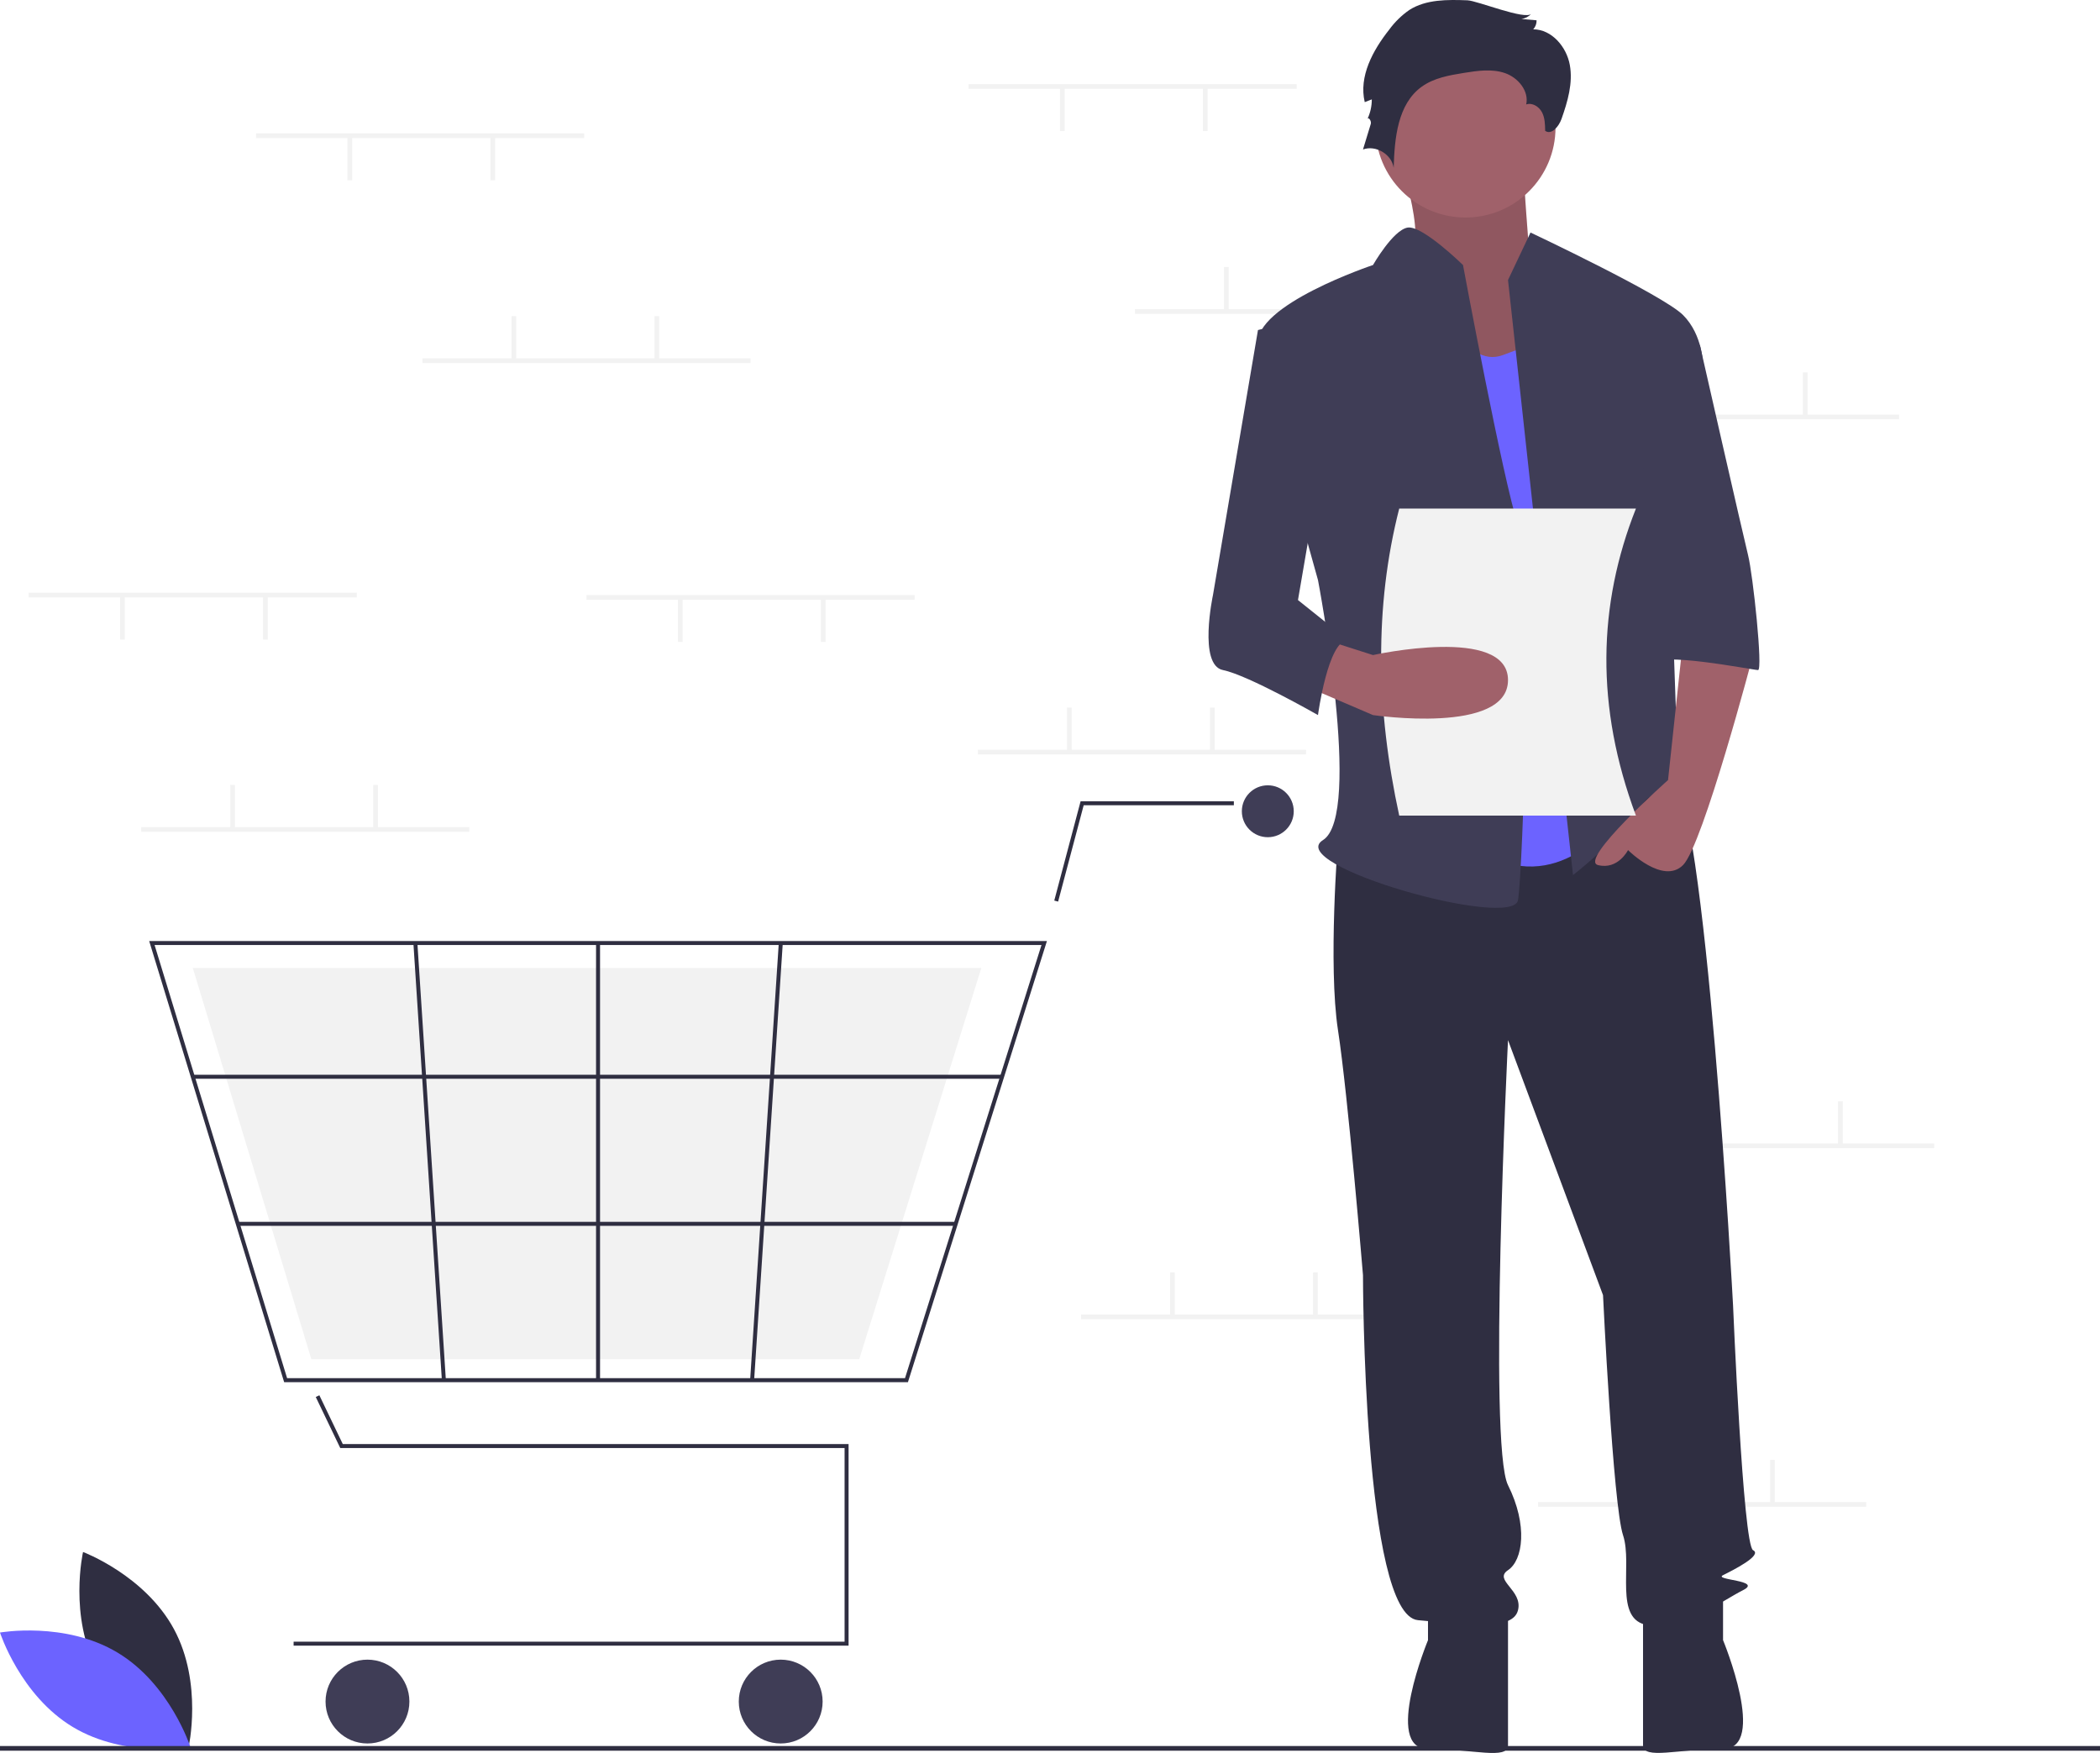
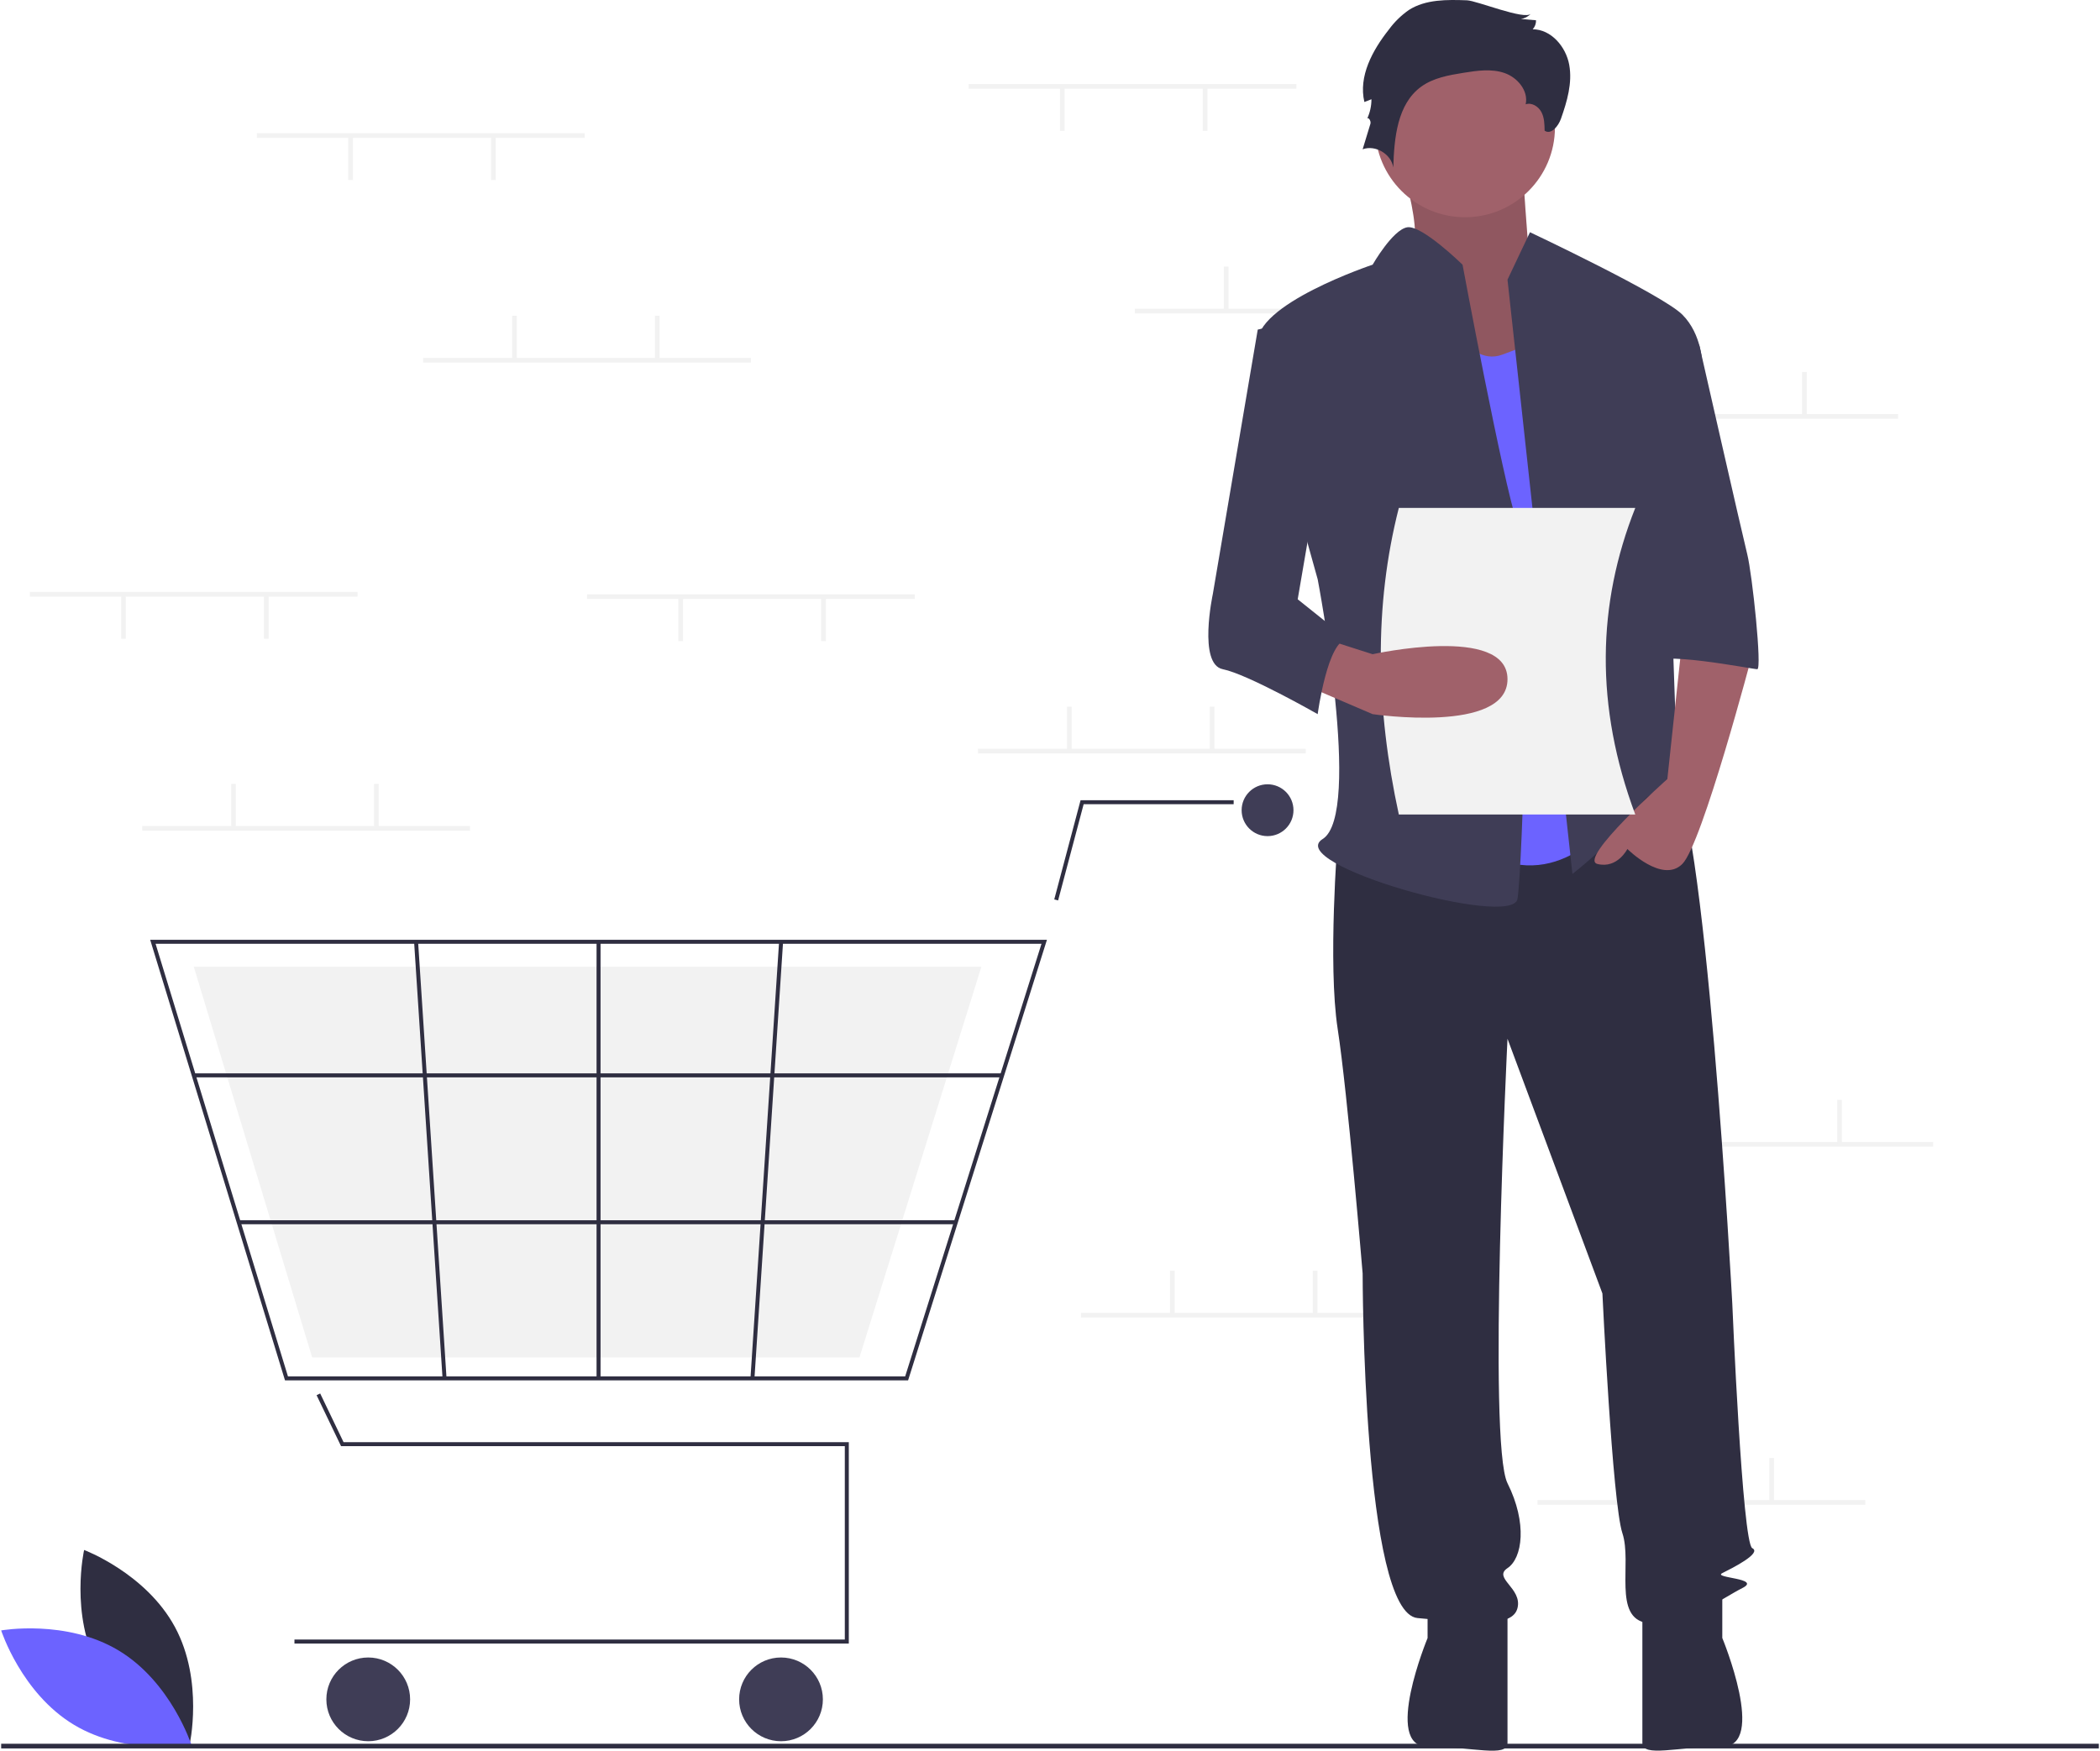
- <svg xmlns="http://www.w3.org/2000/svg" data-name="Layer 1" width="896" height="747.971" viewBox="0 0 896 747.971">
+ <svg xmlns="http://www.w3.org/2000/svg" data-name="Layer 1" width="897" height="747.971" viewBox="0 0 896 747.971">
  <path d="M193.634,788.752c12.428,23.049,38.806,32.944,38.806,32.944s6.227-27.475-6.201-50.524-38.806-32.944-38.806-32.944S181.206,765.703,193.634,788.752Z" transform="translate(-152 -76.01429)" fill="#2f2e41" />
  <path d="M202.177,781.169c22.438,13.5,31.08,40.314,31.08,40.314s-27.738,4.927-50.177-8.573S152,772.596,152,772.596,179.738,767.67,202.177,781.169Z" transform="translate(-152 -76.01429)" fill="#6c63ff" />
  <rect x="413.248" y="35.908" width="140" height="2" fill="#f2f2f2" />
  <rect x="513.249" y="37.408" width="2" height="18.5" fill="#f2f2f2" />
  <rect x="452.248" y="37.408" width="2" height="18.5" fill="#f2f2f2" />
  <rect x="484.248" y="131.908" width="140" height="2" fill="#f2f2f2" />
  <rect x="522.249" y="113.908" width="2" height="18.5" fill="#f2f2f2" />
  <rect x="583.249" y="113.908" width="2" height="18.5" fill="#f2f2f2" />
  <rect x="670.249" y="176.908" width="140" height="2" fill="#f2f2f2" />
  <rect x="708.249" y="158.908" width="2" height="18.5" fill="#f2f2f2" />
  <rect x="769.249" y="158.908" width="2" height="18.5" fill="#f2f2f2" />
  <rect x="656.249" y="640.908" width="140" height="2" fill="#f2f2f2" />
  <rect x="694.249" y="622.908" width="2" height="18.5" fill="#f2f2f2" />
  <rect x="755.249" y="622.908" width="2" height="18.5" fill="#f2f2f2" />
  <rect x="417.248" y="319.908" width="140" height="2" fill="#f2f2f2" />
  <rect x="455.248" y="301.908" width="2" height="18.5" fill="#f2f2f2" />
  <rect x="516.249" y="301.908" width="2" height="18.5" fill="#f2f2f2" />
  <rect x="461.248" y="560.908" width="140" height="2" fill="#f2f2f2" />
  <rect x="499.248" y="542.908" width="2" height="18.5" fill="#f2f2f2" />
  <rect x="560.249" y="542.908" width="2" height="18.5" fill="#f2f2f2" />
  <rect x="685.249" y="487.908" width="140" height="2" fill="#f2f2f2" />
  <rect x="723.249" y="469.908" width="2" height="18.5" fill="#f2f2f2" />
  <rect x="784.249" y="469.908" width="2" height="18.5" fill="#f2f2f2" />
  <polygon points="362.06 702.184 125.274 702.184 125.274 700.481 360.356 700.481 360.356 617.861 145.18 617.861 134.727 596.084 136.263 595.347 146.252 616.157 362.06 616.157 362.06 702.184" fill="#2f2e41" />
  <circle cx="156.789" cy="726.033" r="17.887" fill="#3f3d56" />
  <circle cx="333.101" cy="726.033" r="17.887" fill="#3f3d56" />
  <circle cx="540.927" cy="346.153" r="11.073" fill="#3f3d56" />
  <path d="M539.385,665.767H273.237L215.648,477.531H598.693l-.349,1.108Zm-264.889-1.704H538.136l58.234-184.83H217.951Z" transform="translate(-152 -76.01429)" fill="#2f2e41" />
  <polygon points="366.61 579.958 132.842 579.958 82.26 413.015 418.701 413.015 418.395 413.998 366.61 579.958" fill="#f2f2f2" />
  <polygon points="451.465 384.7 449.818 384.263 461.059 341.894 526.448 341.894 526.448 343.598 462.37 343.598 451.465 384.7" fill="#2f2e41" />
  <rect x="82.258" y="458.584" width="345.293" height="1.704" fill="#2f2e41" />
  <rect x="101.459" y="521.344" width="306.319" height="1.704" fill="#2f2e41" />
  <rect x="254.314" y="402.368" width="1.704" height="186.533" fill="#2f2e41" />
  <rect x="385.557" y="570.797" width="186.929" height="1.704" transform="translate(-274.7392 936.235) rotate(-86.24919)" fill="#2f2e41" />
  <rect x="334.457" y="478.185" width="1.704" height="186.929" transform="translate(-188.4687 -52.99638) rotate(-3.729)" fill="#2f2e41" />
  <rect y="745" width="896" height="2" fill="#2f2e41" />
  <path d="M747.411,137.89s14.618,41.606,5.622,48.007S783.394,244.573,783.394,244.573l47.229-12.802-25.863-43.74s-3.373-43.74-3.373-50.141S747.411,137.89,747.411,137.89Z" transform="translate(-152 -76.01429)" fill="#a0616a" />
  <path d="M747.411,137.89s14.618,41.606,5.622,48.007S783.394,244.573,783.394,244.573l47.229-12.802-25.863-43.74s-3.373-43.74-3.373-50.141S747.411,137.89,747.411,137.89Z" transform="translate(-152 -76.01429)" opacity="0.1" />
  <path d="M722.874,434.468s-4.267,53.341,0,81.079,10.668,104.549,10.668,104.549,0,145.089,23.47,147.222,40.539,4.267,42.673-4.267-10.668-12.802-4.267-17.069,8.535-19.203,0-36.272,0-189.895,0-189.895l40.539,108.816s4.267,89.614,8.535,102.415-4.267,36.272,10.668,38.406,32.005-10.668,40.539-14.936-12.802-4.267-8.535-6.401,17.069-8.535,12.802-10.668-8.535-104.549-8.535-104.549S879.697,414.199,864.762,405.664s-24.537,6.166-24.537,6.166Z" transform="translate(-152 -76.01429)" fill="#2f2e41" />
  <path d="M761.279,758.784v17.069s-19.203,46.399,0,46.399,34.138,4.808,34.138-1.593V763.051Z" transform="translate(-152 -76.01429)" fill="#2f2e41" />
  <path d="M887.165,758.754v17.069s19.203,46.399,0,46.399-34.138,4.808-34.138-1.593V763.021Z" transform="translate(-152 -76.01429)" fill="#2f2e41" />
  <circle cx="625.282" cy="54.408" r="38.406" fill="#a0616a" />
  <path d="M765.547,201.9s10.668,32.005,27.738,25.604l17.069-6.401L840.225,425.934s-23.47,34.138-57.609,12.802S765.547,201.9,765.547,201.9Z" transform="translate(-152 -76.01429)" fill="#6c63ff" />
  <path d="M795.418,195.499l9.601-20.27s56.542,26.671,65.076,35.205,8.535,21.337,8.535,21.337l-14.936,53.341s4.267,117.351,4.267,121.618,14.936,27.738,4.267,19.203-12.802-17.069-21.337-4.267-27.738,27.738-27.738,27.738Z" transform="translate(-152 -76.01429)" fill="#3f3d56" />
  <path d="M870.096,349.122l-6.401,59.742s-38.406,34.138-29.871,36.272,12.802-6.401,12.802-6.401,14.936,14.936,23.47,6.401S899.967,355.523,899.967,355.523Z" transform="translate(-152 -76.01429)" fill="#a0616a" />
  <path d="M778.1,76.144c-8.514-.304-17.625-.455-24.804,4.133a36.313,36.313,0,0,0-8.572,8.392c-6.992,8.838-13.033,19.959-10.436,30.925l3.016-1.176a19.751,19.751,0,0,1-1.905,8.463c.425-1.235,1.847.762,1.466,2.011L733.543,139.792c5.462-2.002,12.257,2.052,13.088,7.81.38-12.661,1.693-27.18,11.964-34.593,5.18-3.739,11.735-4.88,18.042-5.894,5.818-.935,11.918-1.827,17.491.089s10.319,7.615,9.055,13.371c2.57-.885,5.444.906,6.713,3.309s1.337,5.237,1.375,7.955c2.739,1.936,5.856-1.908,6.973-5.071,2.62-7.424,4.949-15.327,3.538-23.073s-7.723-15.148-15.596-15.174a5.467,5.467,0,0,0,1.422-3.849l-6.489-.548a7.172,7.172,0,0,0,4.286-2.26C802.798,84.731,782.313,76.295,778.1,76.144Z" transform="translate(-152 -76.01429)" fill="#2f2e41" />
  <path d="M776.215,189.098s-17.369-17.021-23.62-15.978S737.809,189.098,737.809,189.098s-51.208,17.069-49.074,34.138S714.339,323.518,714.339,323.518s19.203,100.282,2.134,110.95,81.079,38.406,83.213,25.604,6.401-140.821,0-160.024S776.215,189.098,776.215,189.098Z" transform="translate(-152 -76.01429)" fill="#3f3d56" />
  <path d="M850.893,223.236h26.383S895.7,304.315,897.833,312.85s6.401,49.074,4.267,49.074-44.807-8.535-44.807-2.134Z" transform="translate(-152 -76.01429)" fill="#3f3d56" />
  <path d="M850,424.014H749c-9.856-45.34-10.68-89.146,0-131H850C833.701,334.115,832.682,377.621,850,424.014Z" transform="translate(-152 -76.01429)" fill="#f2f2f2" />
  <path d="M707.938,368.325,737.809,381.127s57.609,8.535,57.609-14.936-57.609-10.668-57.609-10.668L718.605,349.383Z" transform="translate(-152 -76.01429)" fill="#a0616a" />
  <path d="M714.339,210.435l-25.604,6.401L669.532,329.919s-6.401,29.871,4.267,32.005S714.339,381.127,714.339,381.127s4.267-32.005,12.802-32.005L705.804,332.053,718.606,257.375Z" transform="translate(-152 -76.01429)" fill="#3f3d56" />
  <rect x="60.248" y="352.908" width="140" height="2" fill="#f2f2f2" />
  <rect x="98.249" y="334.908" width="2" height="18.5" fill="#f2f2f2" />
  <rect x="159.249" y="334.908" width="2" height="18.5" fill="#f2f2f2" />
  <rect x="109.249" y="56.908" width="140" height="2" fill="#f2f2f2" />
  <rect x="209.249" y="58.408" width="2" height="18.5" fill="#f2f2f2" />
  <rect x="148.249" y="58.408" width="2" height="18.5" fill="#f2f2f2" />
  <rect x="250.249" y="253.908" width="140" height="2" fill="#f2f2f2" />
  <rect x="350.248" y="255.408" width="2" height="18.5" fill="#f2f2f2" />
  <rect x="289.248" y="255.408" width="2" height="18.5" fill="#f2f2f2" />
  <rect x="12.248" y="252.908" width="140" height="2" fill="#f2f2f2" />
  <rect x="112.249" y="254.408" width="2" height="18.5" fill="#f2f2f2" />
  <rect x="51.248" y="254.408" width="2" height="18.5" fill="#f2f2f2" />
  <rect x="180.249" y="152.908" width="140" height="2" fill="#f2f2f2" />
  <rect x="218.249" y="134.908" width="2" height="18.5" fill="#f2f2f2" />
  <rect x="279.248" y="134.908" width="2" height="18.5" fill="#f2f2f2" />
</svg>
